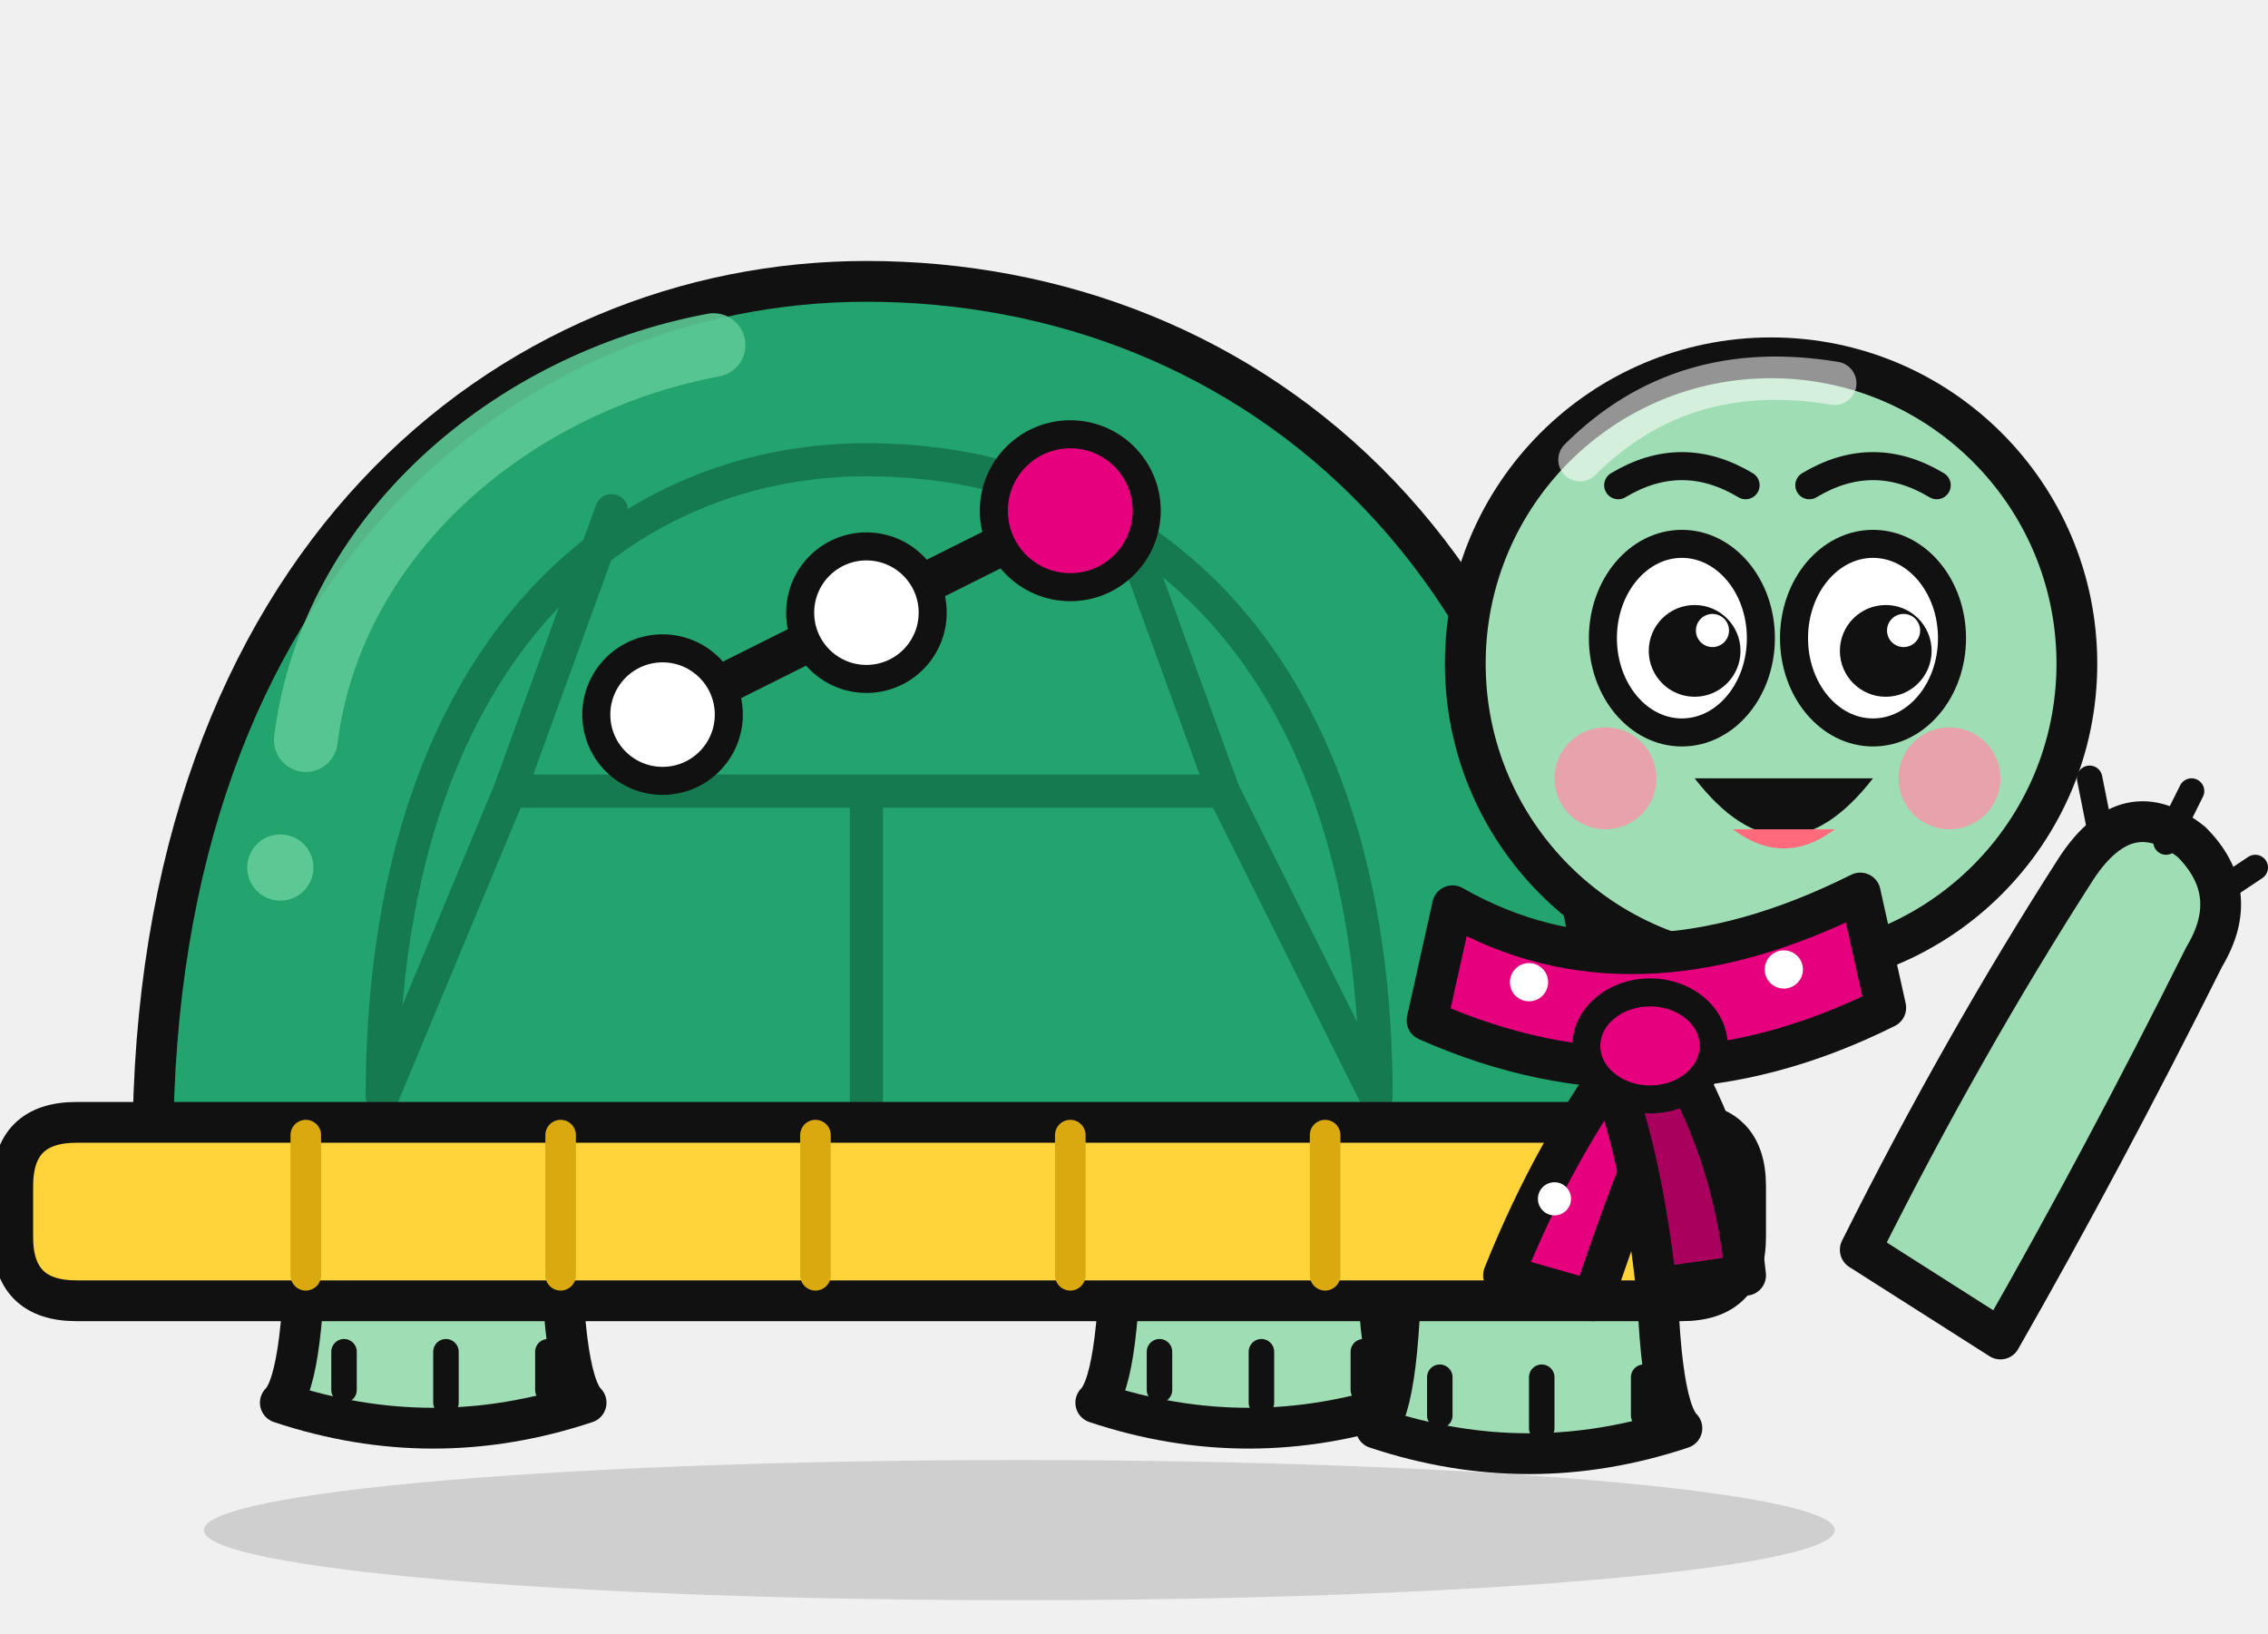
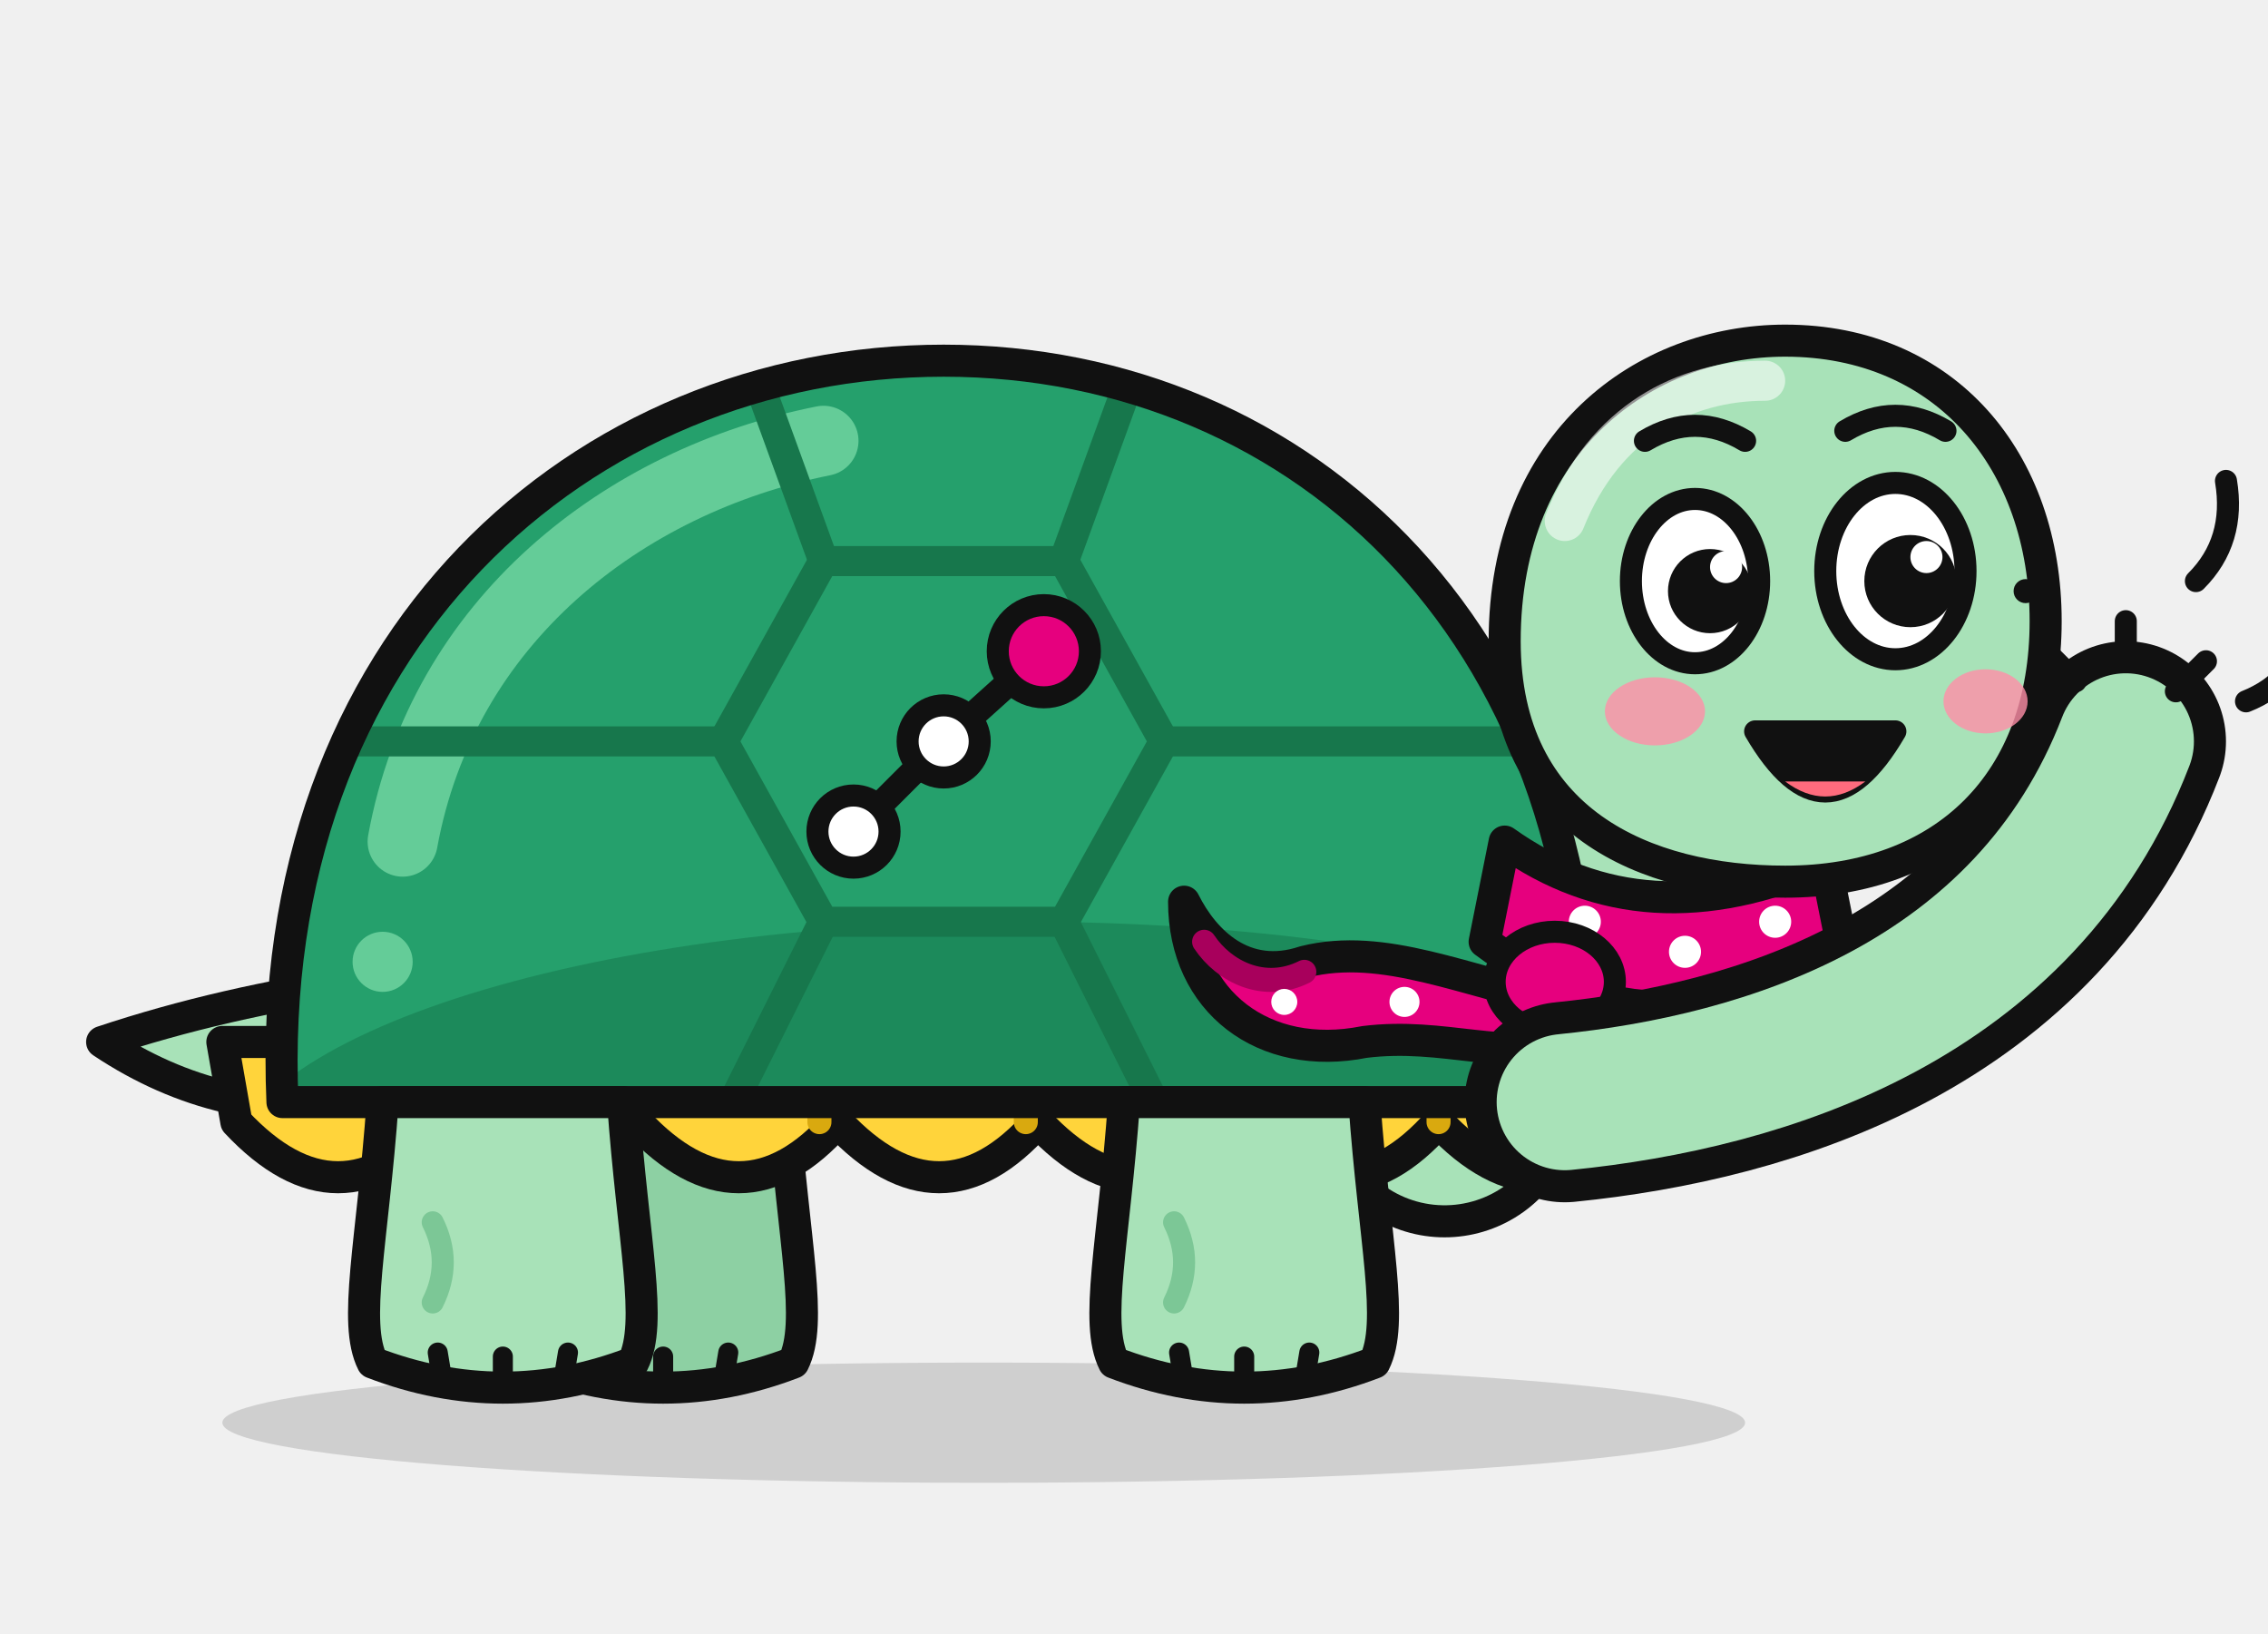
- <svg xmlns="http://www.w3.org/2000/svg" class="tempo tempo-wave" width="300" height="216" viewBox="0 0 178 128" role="img" aria-label="Tempo the turtle">
-   <ellipse cx="80" cy="120" rx="64" ry="5.5" fill="#000" opacity=".14" />
-   <path d="M14 92 l-11 3 q4 7 15 3 z" fill="#9FDDB4" stroke="#111111" stroke-width="3.2" stroke-linejoin="round" stroke-linecap="round" />
-   <path d="M24 94 q0 14 -2 16 q12 4 24 0 q-2 -2 -2 -16 z" fill="#9FDDB4" stroke="#111111" stroke-width="3.2" stroke-linejoin="round" stroke-linecap="round" />
-   <path d="M27 109 v-3 M35 110 v-4 M43 109 v-3" stroke="#111111" stroke-width="2" stroke-linecap="round" />
-   <path d="M88 94 q0 14 -2 16 q12 4 24 0 q-2 -2 -2 -16 z" fill="#9FDDB4" stroke="#111111" stroke-width="3.2" stroke-linejoin="round" stroke-linecap="round" />
-   <path d="M91 109 v-3 M99 110 v-4 M107 109 v-3" stroke="#111111" stroke-width="2" stroke-linecap="round" />
-   <path d="M110 96 q0 14 -2 16 q12 4 24 0 q-2 -2 -2 -16 z" fill="#9FDDB4" stroke="#111111" stroke-width="3.2" stroke-linejoin="round" stroke-linecap="round" />
-   <path d="M113 111 v-3 M121 112 v-4 M129 111 v-3" stroke="#111111" stroke-width="2" stroke-linecap="round" />
-   <path d="M122 86 q-2 -16 8 -28" fill="none" stroke="#111111" stroke-width="20" stroke-linecap="round" />
-   <path d="M122 86 q-2 -16 8 -28" fill="none" stroke="#9FDDB4" stroke-width="13.6" stroke-linecap="round" />
-   <path d="M12 90 C12 44 40 22 68 22 C98 22 126 44 126 90 Z" fill="#23A36E" stroke="#111111" stroke-width="3.2" stroke-linejoin="round" stroke-linecap="round" />
-   <path d="M30 86 C30 52 48 36 68 36 C90 36 108 52 108 86" fill="none" stroke="#167A50" stroke-width="2.6" />
-   <path d="M48 40 L40 62 M88 40 L96 62 M40 62 L30 86 M96 62 L108 86 M40 62 H96 M68 62 V88" fill="none" stroke="#167A50" stroke-width="2.6" stroke-linecap="round" />
-   <path d="M24 58 C26 42 40 30 56 27" fill="none" stroke="#5CC995" stroke-width="5" stroke-linecap="round" opacity=".9" />
-   <circle cx="22" cy="68" r="2.6" fill="#5CC995" />
-   <line x1="52" y1="56" x2="84" y2="40" stroke="#111111" stroke-width="3.2" stroke-linecap="round" />
-   <circle cx="52" cy="56" r="5.2" fill="#fff" stroke="#111111" stroke-width="2.2" stroke-linejoin="round" stroke-linecap="round" />
-   <circle cx="68" cy="48" r="5.2" fill="#fff" stroke="#111111" stroke-width="2.2" stroke-linejoin="round" stroke-linecap="round" />
-   <circle cx="84" cy="40" r="6" fill="#E6007E" stroke="#111111" stroke-width="2.2" stroke-linejoin="round" stroke-linecap="round" />
-   <path d="M6 88 H132 q5 0 5 5 v4 q0 5 -5 5 H6 q-5 0 -5 -5 v-4 q0 -5 5 -5 z" fill="#FFD43B" stroke="#111111" stroke-width="3.2" stroke-linejoin="round" stroke-linecap="round" />
-   <path d="M24 89 v11 M44 89 v11 M64 89 v11 M84 89 v11 M104 89 v11" stroke="#D9A90F" stroke-width="2.4" stroke-linecap="round" />
-   <circle cx="139" cy="52" r="24" fill="#9FDDB4" stroke="#111111" stroke-width="3.2" stroke-linejoin="round" stroke-linecap="round" />
-   <path d="M124 36 q8 -8 20 -6" fill="none" stroke="#fff" stroke-width="3.4" stroke-linecap="round" opacity=".55" />
-   <circle cx="126" cy="61" r="4" fill="#FF8FA8" opacity=".75" />
-   <circle cx="153" cy="61" r="4" fill="#FF8FA8" opacity=".75" />
-   <ellipse cx="132" cy="50" rx="6.2" ry="7.4" fill="#fff" stroke="#111111" stroke-width="2.2" stroke-linejoin="round" stroke-linecap="round" />
-   <circle cx="133" cy="51" r="3.6" fill="#111111" />
-   <circle cx="134.4" cy="49.4" r="1.3" fill="#fff" />
-   <ellipse cx="147" cy="50" rx="6.2" ry="7.4" fill="#fff" stroke="#111111" stroke-width="2.2" stroke-linejoin="round" stroke-linecap="round" />
-   <circle cx="148" cy="51" r="3.6" fill="#111111" />
-   <circle cx="149.4" cy="49.4" r="1.3" fill="#fff" />
-   <path d="M127 38 q5 -3 10 0" fill="none" stroke="#111111" stroke-width="2.2" stroke-linejoin="round" stroke-linecap="round" />
-   <path d="M142 38 q5 -3 10 0" fill="none" stroke="#111111" stroke-width="2.2" stroke-linejoin="round" stroke-linecap="round" />
-   <path d="M133 61 q7 9 14 0 z" fill="#111111" />
-   <path d="M136 65 q4 3 8 0" fill="#FF6B7D" />
-   <path d="M128 82 q-6 8 -10 18 l7 2 q3 -9 6 -16 z" fill="#E6007E" stroke="#111111" stroke-width="3.2" stroke-linejoin="round" stroke-linecap="round" />
-   <path d="M131 82 q5 8 6 18 l-7 1 q-1 -9 -3 -15 z" fill="#A8005C" stroke="#111111" stroke-width="3.2" stroke-linejoin="round" stroke-linecap="round" />
-   <path d="M114 71 q14 8 32 -1 l2 9 q-18 9 -36 1 z" fill="#E6007E" stroke="#111111" stroke-width="3.2" stroke-linejoin="round" stroke-linecap="round" />
-   <circle cx="120" cy="77" r="1.5" fill="#fff" />
-   <circle cx="130" cy="79" r="1.5" fill="#fff" />
-   <circle cx="140" cy="76" r="1.5" fill="#fff" />
-   <circle cx="122" cy="94" r="1.3" fill="#fff" />
-   <ellipse cx="129.5" cy="82" rx="5" ry="4.2" fill="#E6007E" stroke="#111111" stroke-width="2.2" stroke-linejoin="round" stroke-linecap="round" />
-   <path d="M146 98 q8 -16 17 -30 q4 -6 9 -2 q4 4 1 9 q-8 16 -16 30 z" fill="#9FDDB4" stroke="#111111" stroke-width="3.2" stroke-linejoin="round" stroke-linecap="round" />
-   <path d="M165 66 l-1 -5 M170 66 l2 -4 M174 70 l3 -2" stroke="#111111" stroke-width="2" stroke-linecap="round" />
+ <svg xmlns="http://www.w3.org/2000/svg" class="tempo tempo-wave" width="300" height="216" viewBox="-6 -12 226 163" role="img" aria-label="Tempo the turtle">
+   <ellipse cx="92" cy="130" rx="76" ry="6" fill="#000" opacity=".14" />
+   <path d="M30 98 Q16 100 4 92 Q16 88 30 86 Z" fill="#A8E2B8" stroke="#111111" stroke-width="3.2" stroke-linejoin="round" stroke-linecap="round" />
+   <path d="M48 98 C47 112 45 120 47 124 Q60 129 73 124 C75 120 73 112 72 98 Z" fill="#8DD0A3" stroke="#111111" stroke-width="3.2" stroke-linejoin="round" stroke-linecap="round" />
+   <path d="M53 110 q2 4 0 8" fill="none" stroke="#7CC796" stroke-width="2.2" stroke-linecap="round" />
+   <path d="M54 126 l-.5 -3 M60 126.8 v-3.4 M66 126 l.5 -3" stroke="#111111" stroke-width="2" stroke-linecap="round" />
+   <path d="M138 98 C140 88 146 80 156 72" fill="none" stroke="#111111" stroke-width="27" stroke-linecap="round" />
+   <path d="M138 98 C140 88 146 80 156 72" fill="none" stroke="#A8E2B8" stroke-width="20.6" stroke-linecap="round" />
+   <path d="M136 96 q4 -10 10 -16" fill="none" stroke="#7CC796" stroke-width="2.4" stroke-linecap="round" />
+   <path d="M16 92 H158 V100 Q147.7 111 137.4 100 Q127.7 111 117.4 100 Q107.7 111 97.4 100 Q87.7 111 77.4 100 Q67.7 111 57.4 100 Q47.7 111 37.4 100 Q27.7 111 17.4 100 Z" fill="#FFD43B" stroke="#111111" stroke-width="3.2" stroke-linejoin="round" stroke-linecap="round" />
+   <path d="M137.4 96 V100" stroke="#D9A90F" stroke-width="2.4" stroke-linecap="round" />
+   <path d="M116.8 96 V100" stroke="#D9A90F" stroke-width="2.4" stroke-linecap="round" />
+   <path d="M96.2 96 V100" stroke="#D9A90F" stroke-width="2.4" stroke-linecap="round" />
+   <path d="M75.6 96 V100" stroke="#D9A90F" stroke-width="2.4" stroke-linecap="round" />
+   <path d="M55.0 96 V100" stroke="#D9A90F" stroke-width="2.4" stroke-linecap="round" />
+   <path d="M34.4 96 V100" stroke="#D9A90F" stroke-width="2.4" stroke-linecap="round" />
+   <clipPath id="tempo-shell-wave4">
+     <path d="M22 98 C20 52 52 24 88 24 C124 24 154 52 152 98 Z" />
+   </clipPath>
+   <path d="M22 98 C20 52 52 24 88 24 C124 24 154 52 152 98 Z" fill="#25A06C" />
+   <g clip-path="url(#tempo-shell-wave4)">
+     <ellipse cx="96" cy="106" rx="80" ry="26" fill="#1C8A5B" />
+     <path d="M34 72 C38 50 56 36 76 32" fill="none" stroke="#6FD3A0" stroke-width="7" stroke-linecap="round" opacity=".85" />
+     <circle cx="32" cy="84" r="3" fill="#6FD3A0" opacity=".85" />
+     <path d="M66 62 L76 44 H100 L110 62 L100 80 H76 Z" fill="none" stroke="#17774C" stroke-width="3" stroke-linejoin="round" />
+     <path d="M76 44 L68 22 M100 44 L108 22 M66 62 H18 M110 62 H156 M76 80 L64 104 M100 80 L112 104" fill="none" stroke="#17774C" stroke-width="3" stroke-linecap="round" />
+   </g>
+   <path d="M22 98 C20 52 52 24 88 24 C124 24 154 52 152 98 Z" fill="none" stroke="#111111" stroke-width="3.2" stroke-linejoin="round" stroke-linecap="round" />
+   <path d="M79 71 L88 62 L98 53" fill="none" stroke="#111111" stroke-width="2.6" stroke-linecap="round" />
+   <circle cx="79" cy="71" r="3.6" fill="#fff" stroke="#111111" stroke-width="2.2" stroke-linejoin="round" stroke-linecap="round" />
+   <circle cx="88" cy="62" r="3.6" fill="#fff" stroke="#111111" stroke-width="2.2" stroke-linejoin="round" stroke-linecap="round" />
+   <circle cx="98" cy="53" r="4.6" fill="#E6007E" stroke="#111111" stroke-width="2.2" stroke-linejoin="round" stroke-linecap="round" />
+   <path d="M32 98 C31 112 29 120 31 124 Q44 129 57 124 C59 120 57 112 56 98 Z" fill="#A8E2B8" stroke="#111111" stroke-width="3.2" stroke-linejoin="round" stroke-linecap="round" />
+   <path d="M37 110 q2 4 0 8" fill="none" stroke="#7CC796" stroke-width="2.2" stroke-linecap="round" />
+   <path d="M38 126 l-.5 -3 M44 126.8 v-3.4 M50 126 l.5 -3" stroke="#111111" stroke-width="2" stroke-linecap="round" />
+   <path d="M106 98 C105 112 103 120 105 124 Q118 129 131 124 C133 120 131 112 130 98 Z" fill="#A8E2B8" stroke="#111111" stroke-width="3.2" stroke-linejoin="round" stroke-linecap="round" />
+   <path d="M111 110 q2 4 0 8" fill="none" stroke="#7CC796" stroke-width="2.2" stroke-linecap="round" />
+   <path d="M112 126 l-.5 -3 M118 126.8 v-3.4 M124 126 l.5 -3" stroke="#111111" stroke-width="2" stroke-linecap="round" />
+   <path d="M150 88 C140 86 132 82 124 84 C118 86 114 82 112 78 C112 88 120 94 130 92 C138 91 144 94 151 92 Z" fill="#E6007E" stroke="#111111" stroke-width="3.2" stroke-linejoin="round" stroke-linecap="round" />
+   <path d="M124 85 C120 87 116 85 114 82" fill="none" stroke="#A8005C" stroke-width="2.4" stroke-linecap="round" />
+   <path d="M144 72 Q158 82 176 74 L178 84 Q158 94 142 82 Z" fill="#E6007E" stroke="#111111" stroke-width="3.2" stroke-linejoin="round" stroke-linecap="round" />
+   <circle cx="152" cy="80" r="1.6" fill="#fff" />
+   <circle cx="162" cy="83" r="1.6" fill="#fff" />
+   <circle cx="171" cy="80" r="1.6" fill="#fff" />
+   <circle cx="134" cy="88" r="1.5" fill="#fff" />
+   <circle cx="122" cy="88" r="1.3" fill="#fff" />
+   <ellipse cx="149" cy="86" rx="6" ry="5" fill="#E6007E" stroke="#111111" stroke-width="2.2" stroke-linejoin="round" stroke-linecap="round" />
+   <path d="M144 52 C144 32 158 22 172 22 C188 22 198 34 198 50 C198 66 188 76 172 76 C158 76 144 70 144 52 Z" fill="#A8E2B8" stroke="#111111" stroke-width="3.2" stroke-linejoin="round" stroke-linecap="round" />
+   <path d="M150 40 C154 30 162 26 170 26" fill="none" stroke="#fff" stroke-width="4" stroke-linecap="round" opacity=".55" />
+   <circle cx="196" cy="47" r="1.2" fill="#111111" />
+   <ellipse cx="159" cy="59" rx="5" ry="3.4" fill="#FF8FA8" opacity=".8" />
+   <ellipse cx="192" cy="58" rx="4.2" ry="3.2" fill="#FF8FA8" opacity=".8" />
+   <ellipse cx="163" cy="46" rx="6.4" ry="8.2" fill="#fff" stroke="#111111" stroke-width="2.2" stroke-linejoin="round" stroke-linecap="round" />
+   <circle cx="164.5" cy="47" r="4.2" fill="#111111" />
+   <circle cx="166.1" cy="44.6" r="1.6" fill="#fff" />
+   <ellipse cx="183" cy="45" rx="7.0" ry="8.8" fill="#fff" stroke="#111111" stroke-width="2.2" stroke-linejoin="round" stroke-linecap="round" />
+   <circle cx="184.5" cy="46" r="4.6" fill="#111111" />
+   <circle cx="186.1" cy="43.6" r="1.6" fill="#fff" />
+   <path d="M158 32 Q163 29 168 32" fill="none" stroke="#111111" stroke-width="2.2" stroke-linejoin="round" stroke-linecap="round" />
+   <path d="M178 31 Q183 28 188 31" fill="none" stroke="#111111" stroke-width="2.2" stroke-linejoin="round" stroke-linecap="round" />
+   <path d="M169 61 Q176 73 183 61 Z" fill="#111111" stroke="#111111" stroke-width="2.2" stroke-linejoin="round" stroke-linecap="round" />
+   <path d="M172 66 q4 3 8 0" fill="#FF6B7D" />
+   <path d="M150 98 C170 96 196 88 206 62" fill="none" stroke="#111111" stroke-width="20" stroke-linecap="round" />
+   <path d="M150 98 C170 96 196 88 206 62" fill="none" stroke="#A8E2B8" stroke-width="13.6" stroke-linecap="round" />
+   <path d="M201 56 l-3 -3 M206 54 l0 -4 M211 57 l3 -3" stroke="#111111" stroke-width="2.2" stroke-linecap="round" />
+   <path d="M213 46 q4 -4 3 -10 M218 58 q5 -2 6 -7" fill="none" stroke="#111111" stroke-width="2.2" stroke-linecap="round" />
</svg>
